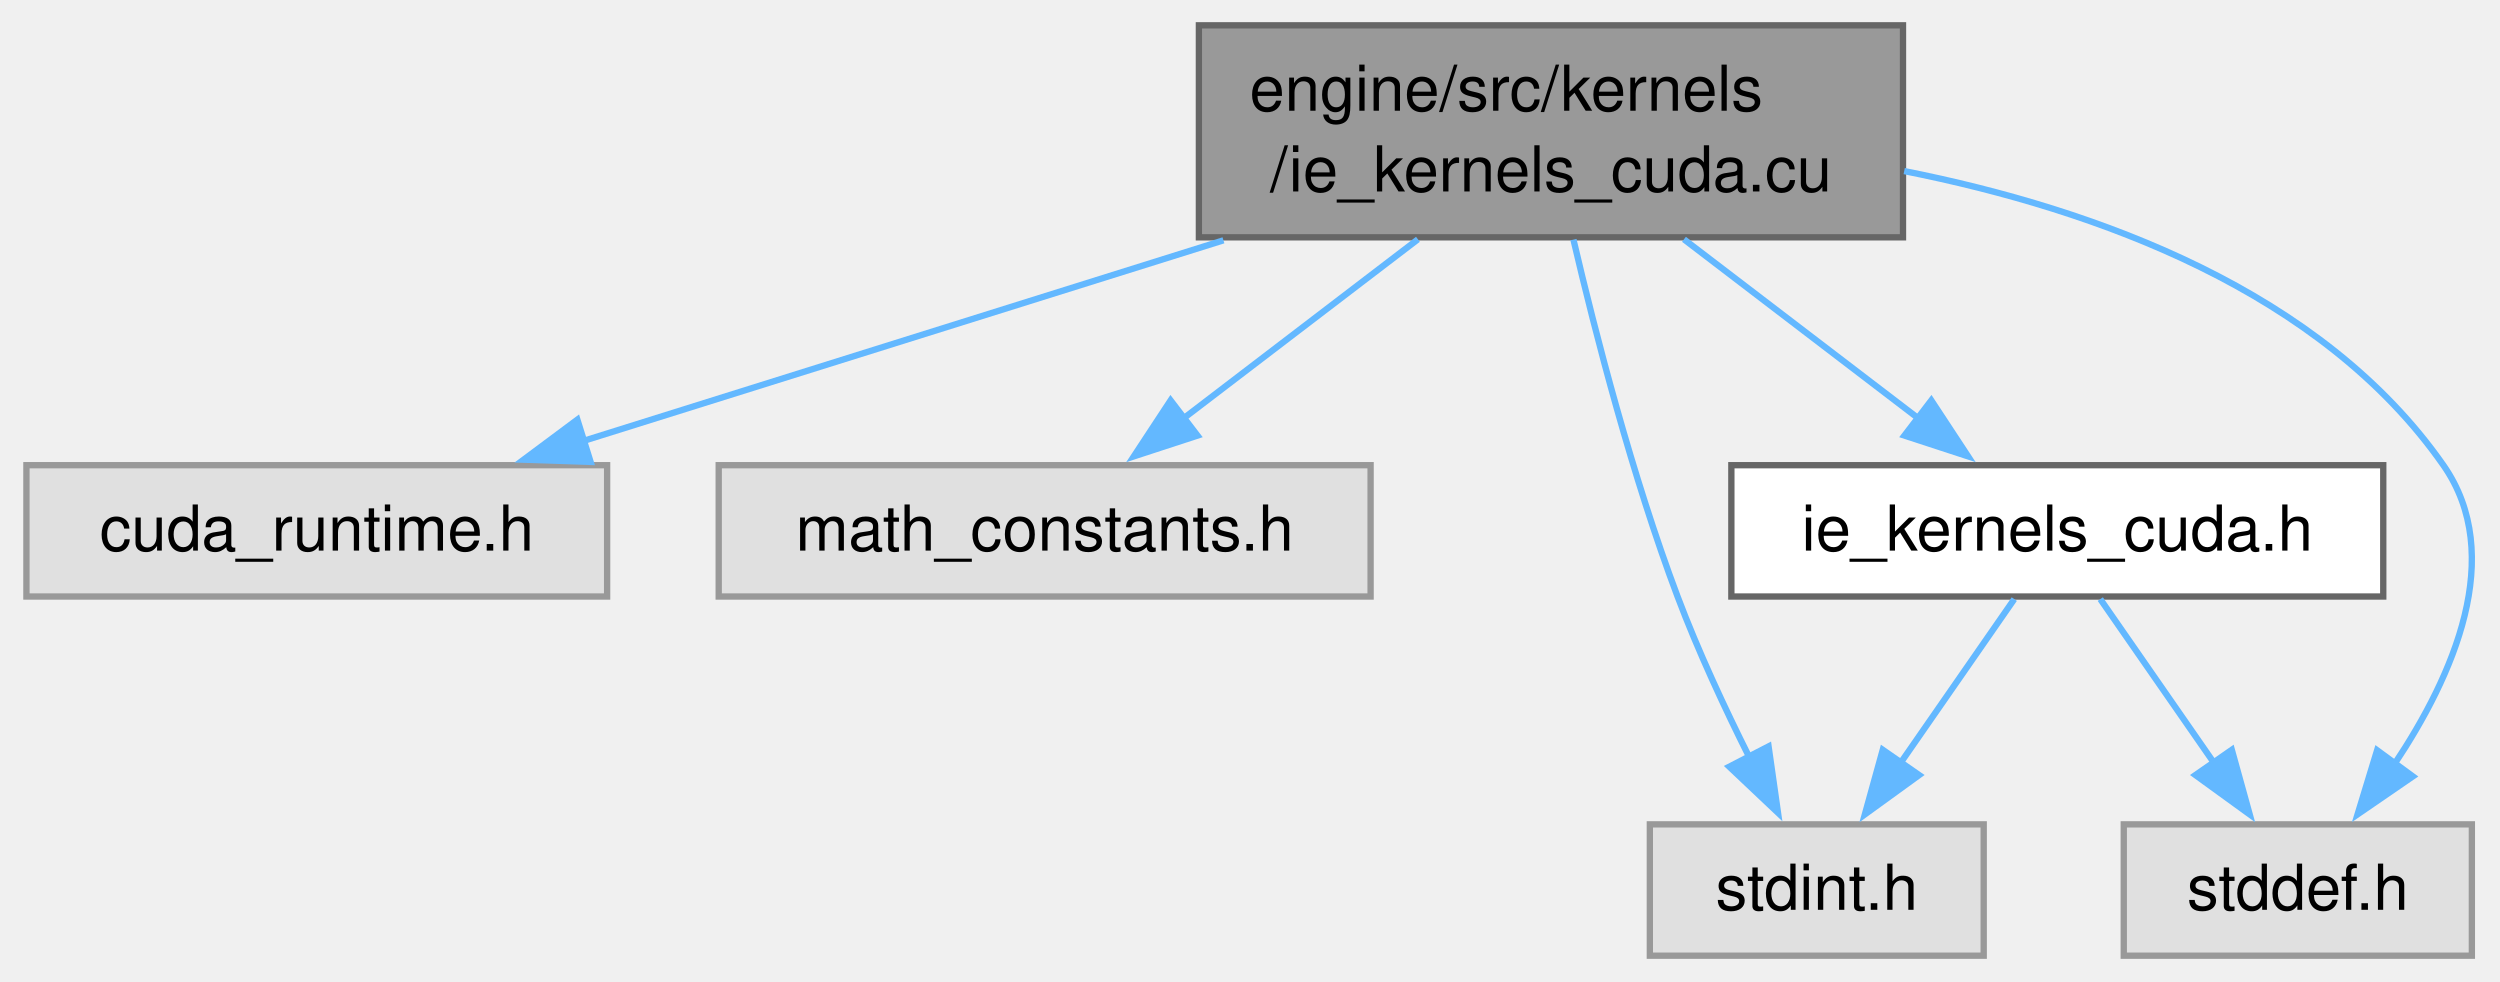
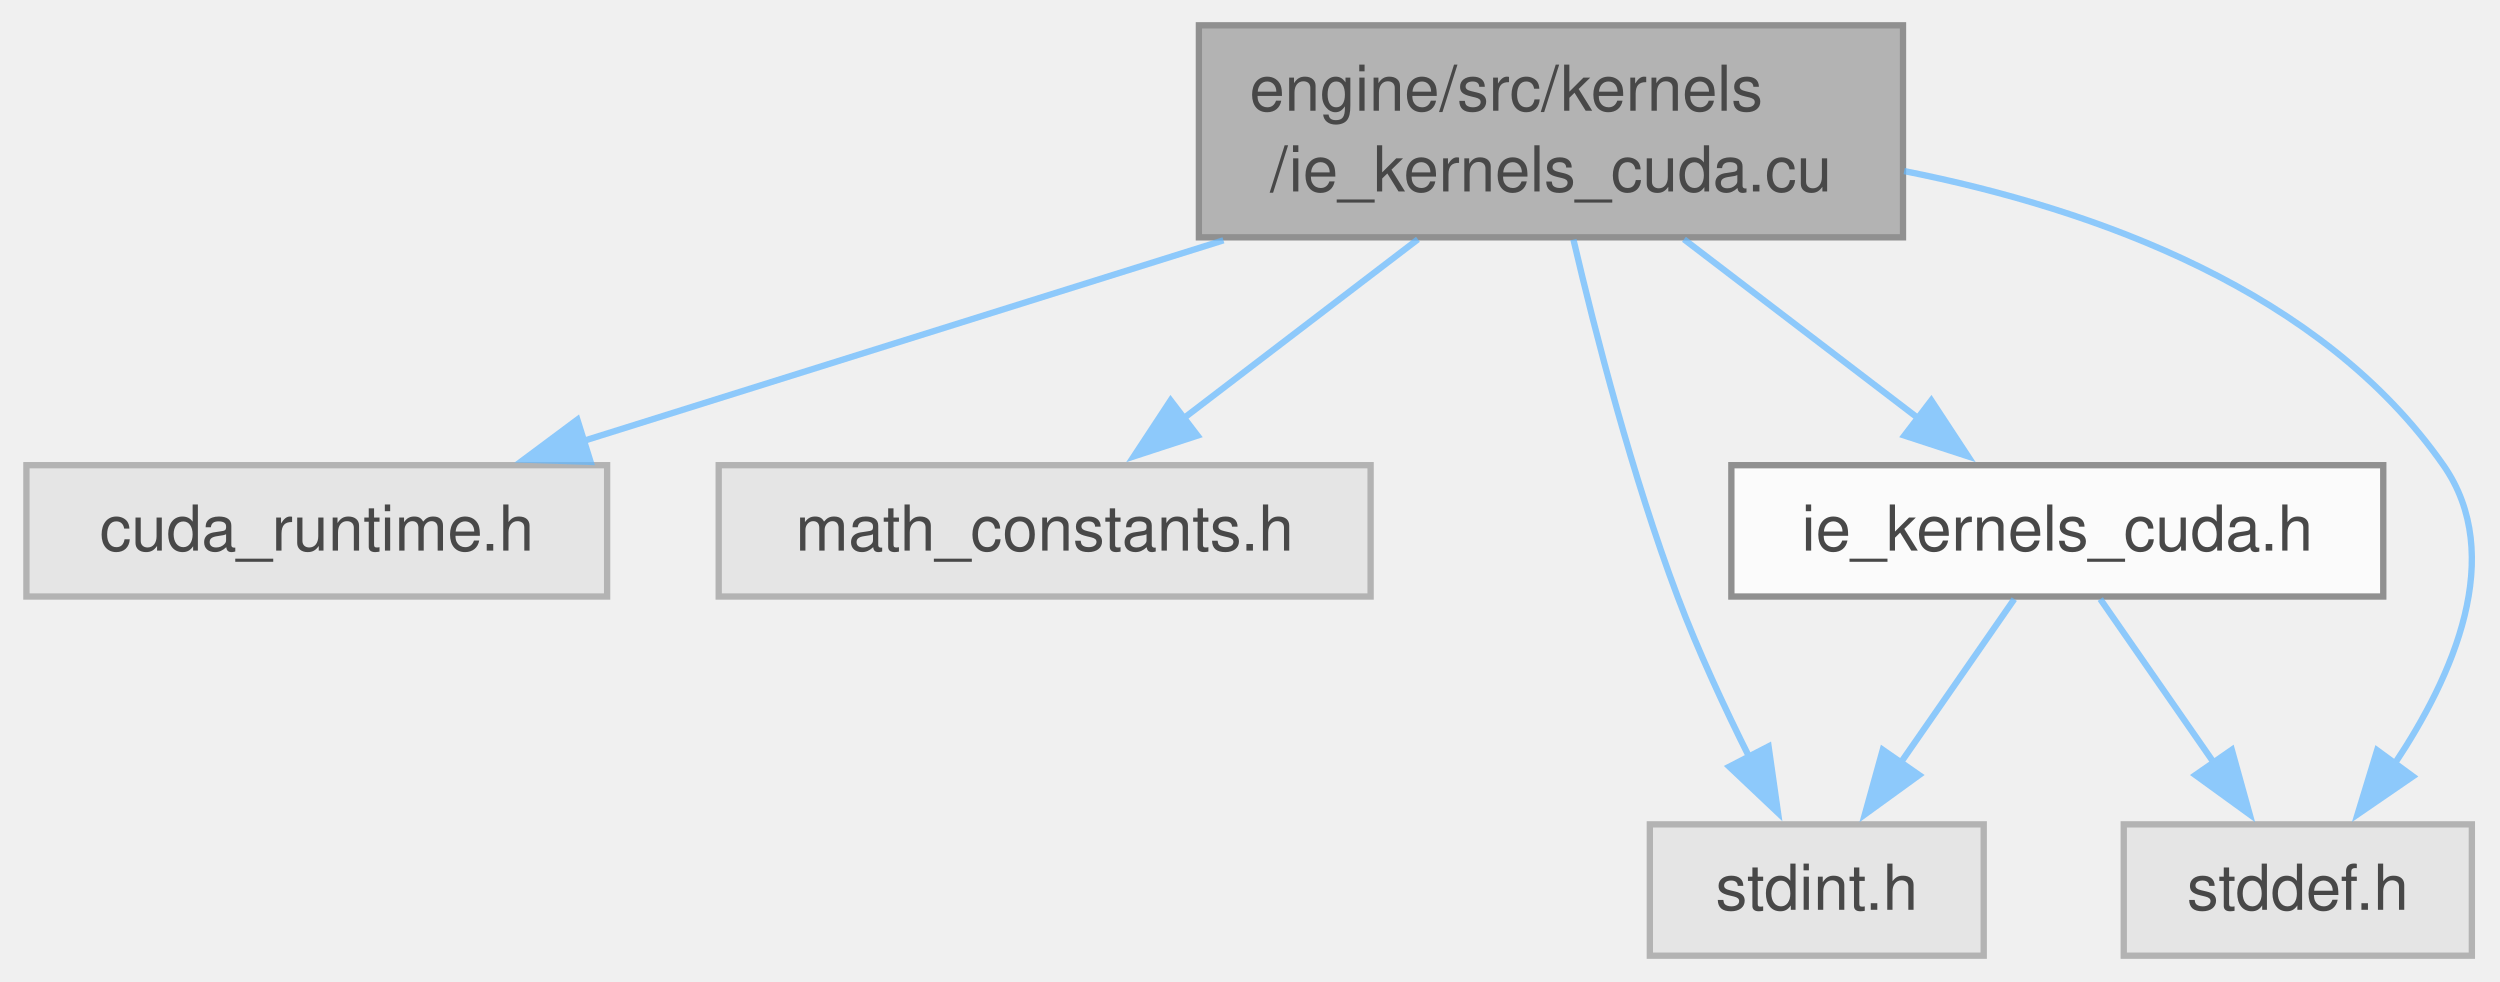
<svg xmlns="http://www.w3.org/2000/svg" xmlns:xlink="http://www.w3.org/1999/xlink" width="395pt" height="155pt" viewBox="0.00 0.00 394.65 155.00">
-   <g id="graph0" class="graph" transform="scale(1 1) rotate(0) translate(4 151)">
-     <g id="Node000001" class="node">
-       <g id="a_Node000001">
-         <a xlink:title="CUDA implementations of GEMV/activation/packing kernels + C-ABI launchers.">
-           <polygon fill="#999999" stroke="#666666" points="296.5,-147 185.25,-147 185.25,-113.5 296.5,-113.5 296.5,-147" />
-           <text text-anchor="start" x="193.25" y="-133.5" font-family="Helvetica,sans-Serif" font-size="10.00">engine/src/kernels</text>
-           <text text-anchor="middle" x="240.88" y="-120.75" font-family="Helvetica,sans-Serif" font-size="10.00">/ie_kernels_cuda.cu</text>
-         </a>
+   <svg id="main" version="1.1" xml:space="preserve">
+     <style type="text/css">
+ .node, .edge {opacity: 0.7;}
+ .node.selected, .edge.selected {opacity: 1;}
+ .edge:hover path { stroke: red; }
+ .edge:hover polygon { stroke: red; fill: red; }
+ </style>
+     <svg id="graph" class="graph">
+       <g id="graph0" class="graph" transform="scale(1 1) rotate(0) translate(4 151)">
+         <g id="Node000001" class="node">
+           <g id="a_Node000001">
+             <a xlink:title="CUDA implementations of GEMV/activation/packing kernels + C-ABI launchers.">
+               <polygon fill="#999999" stroke="#666666" points="296.5,-147 185.25,-147 185.25,-113.5 296.5,-113.5 296.5,-147" />
+               <text text-anchor="start" x="193.25" y="-133.5" font-family="Helvetica,sans-Serif" font-size="10.00">engine/src/kernels</text>
+               <text text-anchor="middle" x="240.88" y="-120.75" font-family="Helvetica,sans-Serif" font-size="10.00">/ie_kernels_cuda.cu</text>
+             </a>
+           </g>
+         </g>
+         <g id="Node000002" class="node">
+           <g id="a_Node000002">
+             <a xlink:title=" ">
+               <polygon fill="#e0e0e0" stroke="#999999" points="91.75,-77.5 0,-77.5 0,-56.75 91.75,-56.75 91.75,-77.5" />
+               <text text-anchor="middle" x="45.88" y="-64" font-family="Helvetica,sans-Serif" font-size="10.00">cuda_runtime.h</text>
+             </a>
+           </g>
+         </g>
+         <g id="edge1_Node000001_Node000002" class="edge">
+           <g id="a_edge1_Node000001_Node000002">
+             <a xlink:title=" ">
+               <path fill="none" stroke="#63b8ff" d="M189.13,-113.03C157.51,-103.12 117.6,-90.61 87.93,-81.31" />
+               <polygon fill="#63b8ff" stroke="#63b8ff" points="89.14,-78.02 78.55,-78.37 87.05,-84.7 89.14,-78.02" />
+             </a>
+           </g>
+         </g>
+         <g id="Node000003" class="node">
+           <g id="a_Node000003">
+             <a xlink:title=" ">
+               <polygon fill="#e0e0e0" stroke="#999999" points="212.38,-77.5 109.38,-77.5 109.38,-56.75 212.38,-56.75 212.38,-77.5" />
+               <text text-anchor="middle" x="160.88" y="-64" font-family="Helvetica,sans-Serif" font-size="10.00">math_constants.h</text>
+             </a>
+           </g>
+         </g>
+         <g id="edge2_Node000001_Node000003" class="edge">
+           <g id="a_edge2_Node000001_Node000003">
+             <a xlink:title=" ">
+               <path fill="none" stroke="#63b8ff" d="M219.86,-113.19C208.43,-104.46 194.31,-93.67 182.75,-84.84" />
+               <polygon fill="#63b8ff" stroke="#63b8ff" points="185.03,-82.18 174.96,-78.89 180.78,-87.74 185.03,-82.18" />
+             </a>
+           </g>
+         </g>
+         <g id="Node000004" class="node">
+           <g id="a_Node000004">
+             <a xlink:title=" ">
+               <polygon fill="#e0e0e0" stroke="#999999" points="309.25,-20.75 256.5,-20.75 256.5,0 309.25,0 309.25,-20.75" />
+               <text text-anchor="middle" x="282.88" y="-7.25" font-family="Helvetica,sans-Serif" font-size="10.00">stdint.h</text>
+             </a>
+           </g>
+         </g>
+         <g id="edge3_Node000001_Node000004" class="edge">
+           <g id="a_edge3_Node000001_Node000004">
+             <a xlink:title=" ">
+               <path fill="none" stroke="#63b8ff" d="M244.43,-113.14C247.91,-98.27 253.74,-75.69 260.88,-56.75 264.11,-48.17 268.37,-39.03 272.29,-31.21" />
+               <polygon fill="#63b8ff" stroke="#63b8ff" points="275.26,-33.07 276.75,-22.58 269.05,-29.86 275.26,-33.07" />
+             </a>
+           </g>
+         </g>
+         <g id="Node000005" class="node">
+           <g id="a_Node000005">
+             <a xlink:title=" ">
+               <polygon fill="#e0e0e0" stroke="#999999" points="386.38,-20.75 331.38,-20.75 331.38,0 386.38,0 386.38,-20.75" />
+               <text text-anchor="middle" x="358.88" y="-7.25" font-family="Helvetica,sans-Serif" font-size="10.00">stddef.h</text>
+             </a>
+           </g>
+         </g>
+         <g id="edge4_Node000001_Node000005" class="edge">
+           <g id="a_edge4_Node000001_Node000005">
+             <a xlink:title=" ">
+               <path fill="none" stroke="#63b8ff" d="M296.69,-123.97C327.24,-117.9 362.69,-104.97 381.88,-77.5 391.84,-63.23 383.46,-44.22 374.13,-30.25" />
+               <polygon fill="#63b8ff" stroke="#63b8ff" points="377.06,-28.33 368.32,-22.33 371.41,-32.46 377.06,-28.33" />
+             </a>
+           </g>
+         </g>
+         <g id="Node000006" class="node">
+           <g id="a_Node000006">
+             <a xlink:href="ie__kernels__cuda_8h.html" target="_top" xlink:title="CUDA GPU kernels and C-ABI launchers for hot-path vector/matrix ops.">
+               <polygon fill="white" stroke="#666666" points="372.38,-77.5 269.38,-77.5 269.38,-56.75 372.38,-56.75 372.38,-77.5" />
+               <text text-anchor="middle" x="320.88" y="-64" font-family="Helvetica,sans-Serif" font-size="10.00">ie_kernels_cuda.h</text>
+             </a>
+           </g>
+         </g>
+         <g id="edge5_Node000001_Node000006" class="edge">
+           <g id="a_edge5_Node000001_Node000006">
+             <a xlink:title=" ">
+               <path fill="none" stroke="#63b8ff" d="M261.89,-113.19C273.32,-104.46 287.44,-93.67 299,-84.84" />
+               <polygon fill="#63b8ff" stroke="#63b8ff" points="300.97,-87.74 306.79,-78.89 296.72,-82.18 300.97,-87.74" />
+             </a>
+           </g>
+         </g>
+         <g id="edge7_Node000006_Node000004" class="edge">
+           <g id="a_edge7_Node000006_Node000004">
+             <a xlink:title=" ">
+               <path fill="none" stroke="#63b8ff" d="M314.08,-56.34C309.11,-49.17 302.21,-39.23 296.15,-30.51" />
+               <polygon fill="#63b8ff" stroke="#63b8ff" points="299.05,-28.54 290.47,-22.32 293.3,-32.53 299.05,-28.54" />
+             </a>
+           </g>
+         </g>
+         <g id="edge6_Node000006_Node000005" class="edge">
+           <g id="a_edge6_Node000006_Node000005">
+             <a xlink:title=" ">
+               <path fill="none" stroke="#63b8ff" d="M327.67,-56.34C332.64,-49.17 339.54,-39.23 345.6,-30.51" />
+               <polygon fill="#63b8ff" stroke="#63b8ff" points="348.45,-32.53 351.28,-22.32 342.7,-28.54 348.45,-32.53" />
+             </a>
+           </g>
+         </g>
      </g>
-     </g>
-     <g id="Node000002" class="node">
-       <g id="a_Node000002">
-         <a xlink:title=" ">
-           <polygon fill="#e0e0e0" stroke="#999999" points="91.75,-77.5 0,-77.5 0,-56.75 91.75,-56.75 91.75,-77.5" />
-           <text text-anchor="middle" x="45.88" y="-64" font-family="Helvetica,sans-Serif" font-size="10.00">cuda_runtime.h</text>
-         </a>
-       </g>
-     </g>
-     <g id="edge1_Node000001_Node000002" class="edge">
-       <g id="a_edge1_Node000001_Node000002">
-         <a xlink:title=" ">
-           <path fill="none" stroke="#63b8ff" d="M189.13,-113.03C157.51,-103.12 117.6,-90.61 87.93,-81.31" />
-           <polygon fill="#63b8ff" stroke="#63b8ff" points="89.14,-78.02 78.55,-78.37 87.05,-84.7 89.14,-78.02" />
-         </a>
-       </g>
-     </g>
-     <g id="Node000003" class="node">
-       <g id="a_Node000003">
-         <a xlink:title=" ">
-           <polygon fill="#e0e0e0" stroke="#999999" points="212.38,-77.5 109.38,-77.5 109.38,-56.75 212.38,-56.75 212.38,-77.5" />
-           <text text-anchor="middle" x="160.88" y="-64" font-family="Helvetica,sans-Serif" font-size="10.00">math_constants.h</text>
-         </a>
-       </g>
-     </g>
-     <g id="edge2_Node000001_Node000003" class="edge">
-       <g id="a_edge2_Node000001_Node000003">
-         <a xlink:title=" ">
-           <path fill="none" stroke="#63b8ff" d="M219.86,-113.19C208.43,-104.46 194.31,-93.67 182.75,-84.84" />
-           <polygon fill="#63b8ff" stroke="#63b8ff" points="185.03,-82.18 174.96,-78.89 180.78,-87.74 185.03,-82.18" />
-         </a>
-       </g>
-     </g>
-     <g id="Node000004" class="node">
-       <g id="a_Node000004">
-         <a xlink:title=" ">
-           <polygon fill="#e0e0e0" stroke="#999999" points="309.25,-20.75 256.5,-20.75 256.5,0 309.25,0 309.25,-20.75" />
-           <text text-anchor="middle" x="282.88" y="-7.25" font-family="Helvetica,sans-Serif" font-size="10.00">stdint.h</text>
-         </a>
-       </g>
-     </g>
-     <g id="edge3_Node000001_Node000004" class="edge">
-       <g id="a_edge3_Node000001_Node000004">
-         <a xlink:title=" ">
-           <path fill="none" stroke="#63b8ff" d="M244.43,-113.14C247.91,-98.27 253.74,-75.69 260.88,-56.75 264.11,-48.17 268.37,-39.03 272.29,-31.21" />
-           <polygon fill="#63b8ff" stroke="#63b8ff" points="275.26,-33.07 276.75,-22.58 269.05,-29.86 275.26,-33.07" />
-         </a>
-       </g>
-     </g>
-     <g id="Node000005" class="node">
-       <g id="a_Node000005">
-         <a xlink:title=" ">
-           <polygon fill="#e0e0e0" stroke="#999999" points="386.38,-20.75 331.38,-20.75 331.38,0 386.38,0 386.38,-20.75" />
-           <text text-anchor="middle" x="358.88" y="-7.25" font-family="Helvetica,sans-Serif" font-size="10.00">stddef.h</text>
-         </a>
-       </g>
-     </g>
-     <g id="edge4_Node000001_Node000005" class="edge">
-       <g id="a_edge4_Node000001_Node000005">
-         <a xlink:title=" ">
-           <path fill="none" stroke="#63b8ff" d="M296.69,-123.97C327.24,-117.9 362.69,-104.97 381.88,-77.5 391.84,-63.23 383.46,-44.22 374.13,-30.25" />
-           <polygon fill="#63b8ff" stroke="#63b8ff" points="377.06,-28.33 368.32,-22.33 371.41,-32.46 377.06,-28.33" />
-         </a>
-       </g>
-     </g>
-     <g id="Node000006" class="node">
-       <g id="a_Node000006">
-         <a xlink:href="ie__kernels__cuda_8h.html" target="_top" xlink:title="CUDA GPU kernels and C-ABI launchers for hot-path vector/matrix ops.">
-           <polygon fill="white" stroke="#666666" points="372.38,-77.5 269.38,-77.5 269.38,-56.75 372.38,-56.75 372.38,-77.5" />
-           <text text-anchor="middle" x="320.88" y="-64" font-family="Helvetica,sans-Serif" font-size="10.00">ie_kernels_cuda.h</text>
-         </a>
-       </g>
-     </g>
-     <g id="edge5_Node000001_Node000006" class="edge">
-       <g id="a_edge5_Node000001_Node000006">
-         <a xlink:title=" ">
-           <path fill="none" stroke="#63b8ff" d="M261.89,-113.19C273.32,-104.46 287.44,-93.67 299,-84.84" />
-           <polygon fill="#63b8ff" stroke="#63b8ff" points="300.97,-87.74 306.79,-78.89 296.72,-82.18 300.97,-87.74" />
-         </a>
-       </g>
-     </g>
-     <g id="edge7_Node000006_Node000004" class="edge">
-       <g id="a_edge7_Node000006_Node000004">
-         <a xlink:title=" ">
-           <path fill="none" stroke="#63b8ff" d="M314.08,-56.34C309.11,-49.17 302.21,-39.23 296.15,-30.51" />
-           <polygon fill="#63b8ff" stroke="#63b8ff" points="299.05,-28.54 290.47,-22.32 293.3,-32.53 299.05,-28.54" />
-         </a>
-       </g>
-     </g>
-     <g id="edge6_Node000006_Node000005" class="edge">
-       <g id="a_edge6_Node000006_Node000005">
-         <a xlink:title=" ">
-           <path fill="none" stroke="#63b8ff" d="M327.67,-56.34C332.64,-49.17 339.54,-39.23 345.6,-30.51" />
-           <polygon fill="#63b8ff" stroke="#63b8ff" points="348.45,-32.53 351.28,-22.32 342.7,-28.54 348.45,-32.53" />
-         </a>
-       </g>
-     </g>
-   </g>
+     </svg>
+   </svg>
+   <style type="text/css">
+ 
+ [data-mouse-over-selected='false'] { opacity: 0.7; }
+ [data-mouse-over-selected='true']  { opacity: 1.0; }
+ 
+ </style>
</svg>
